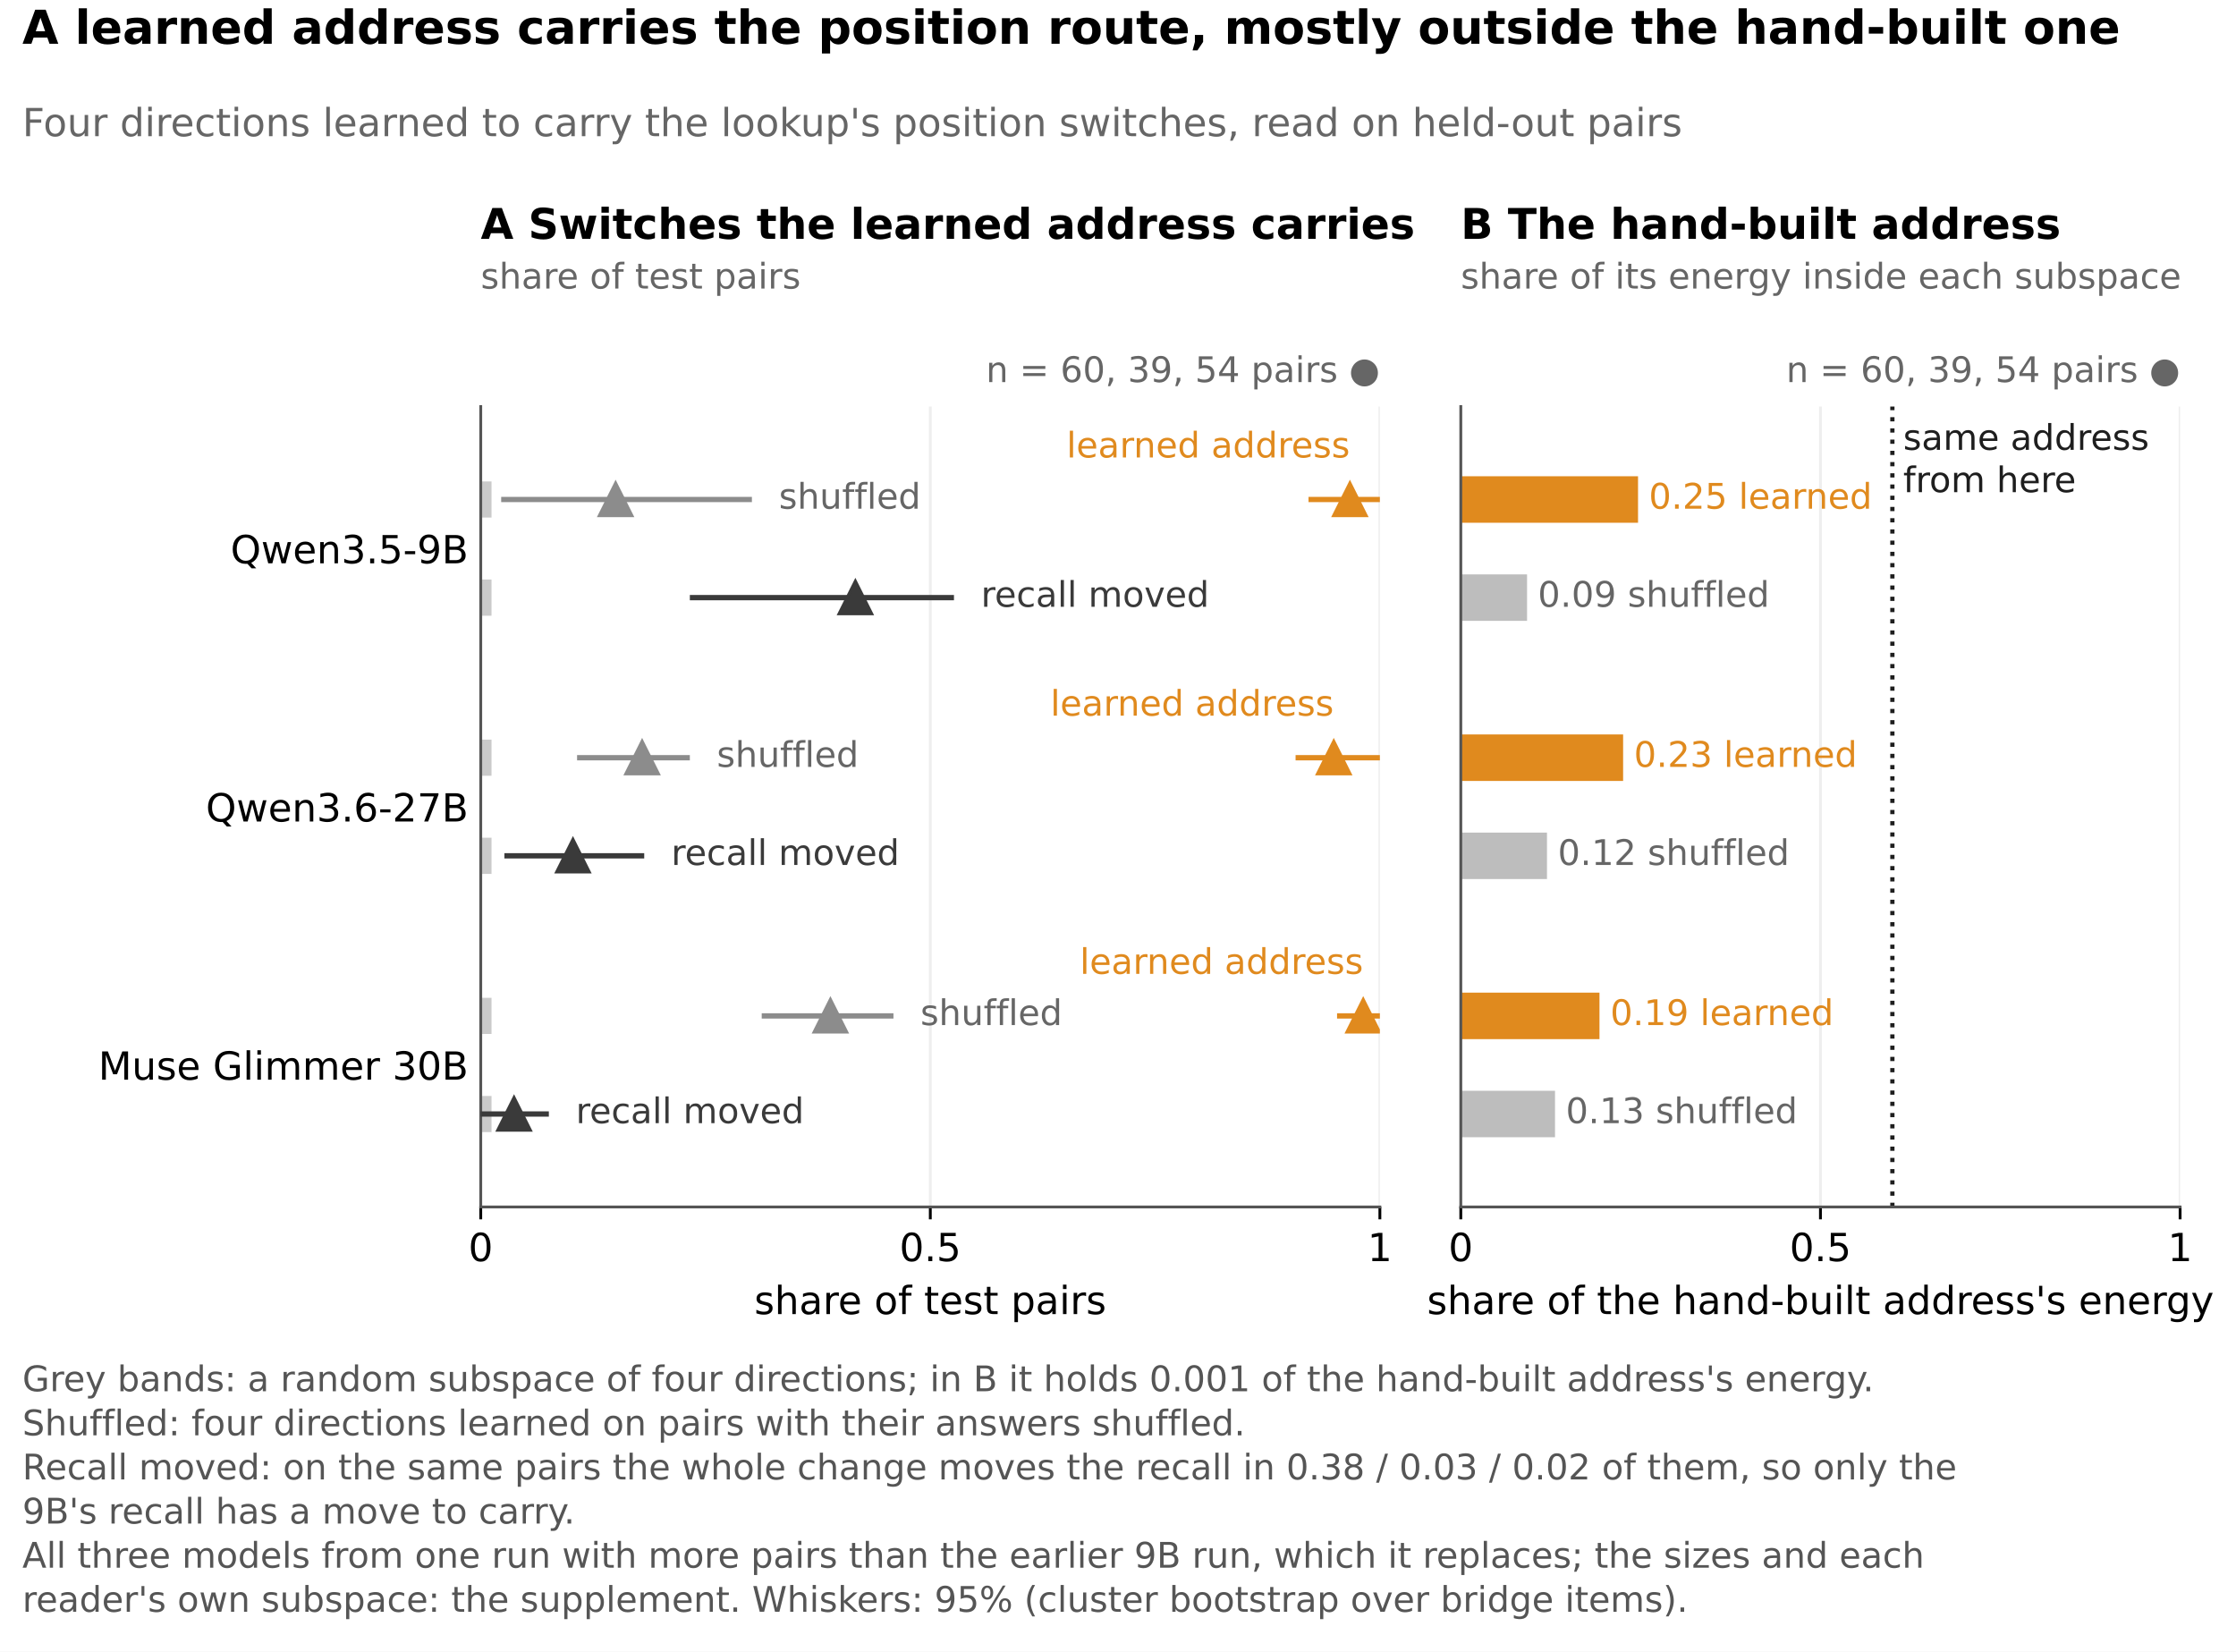
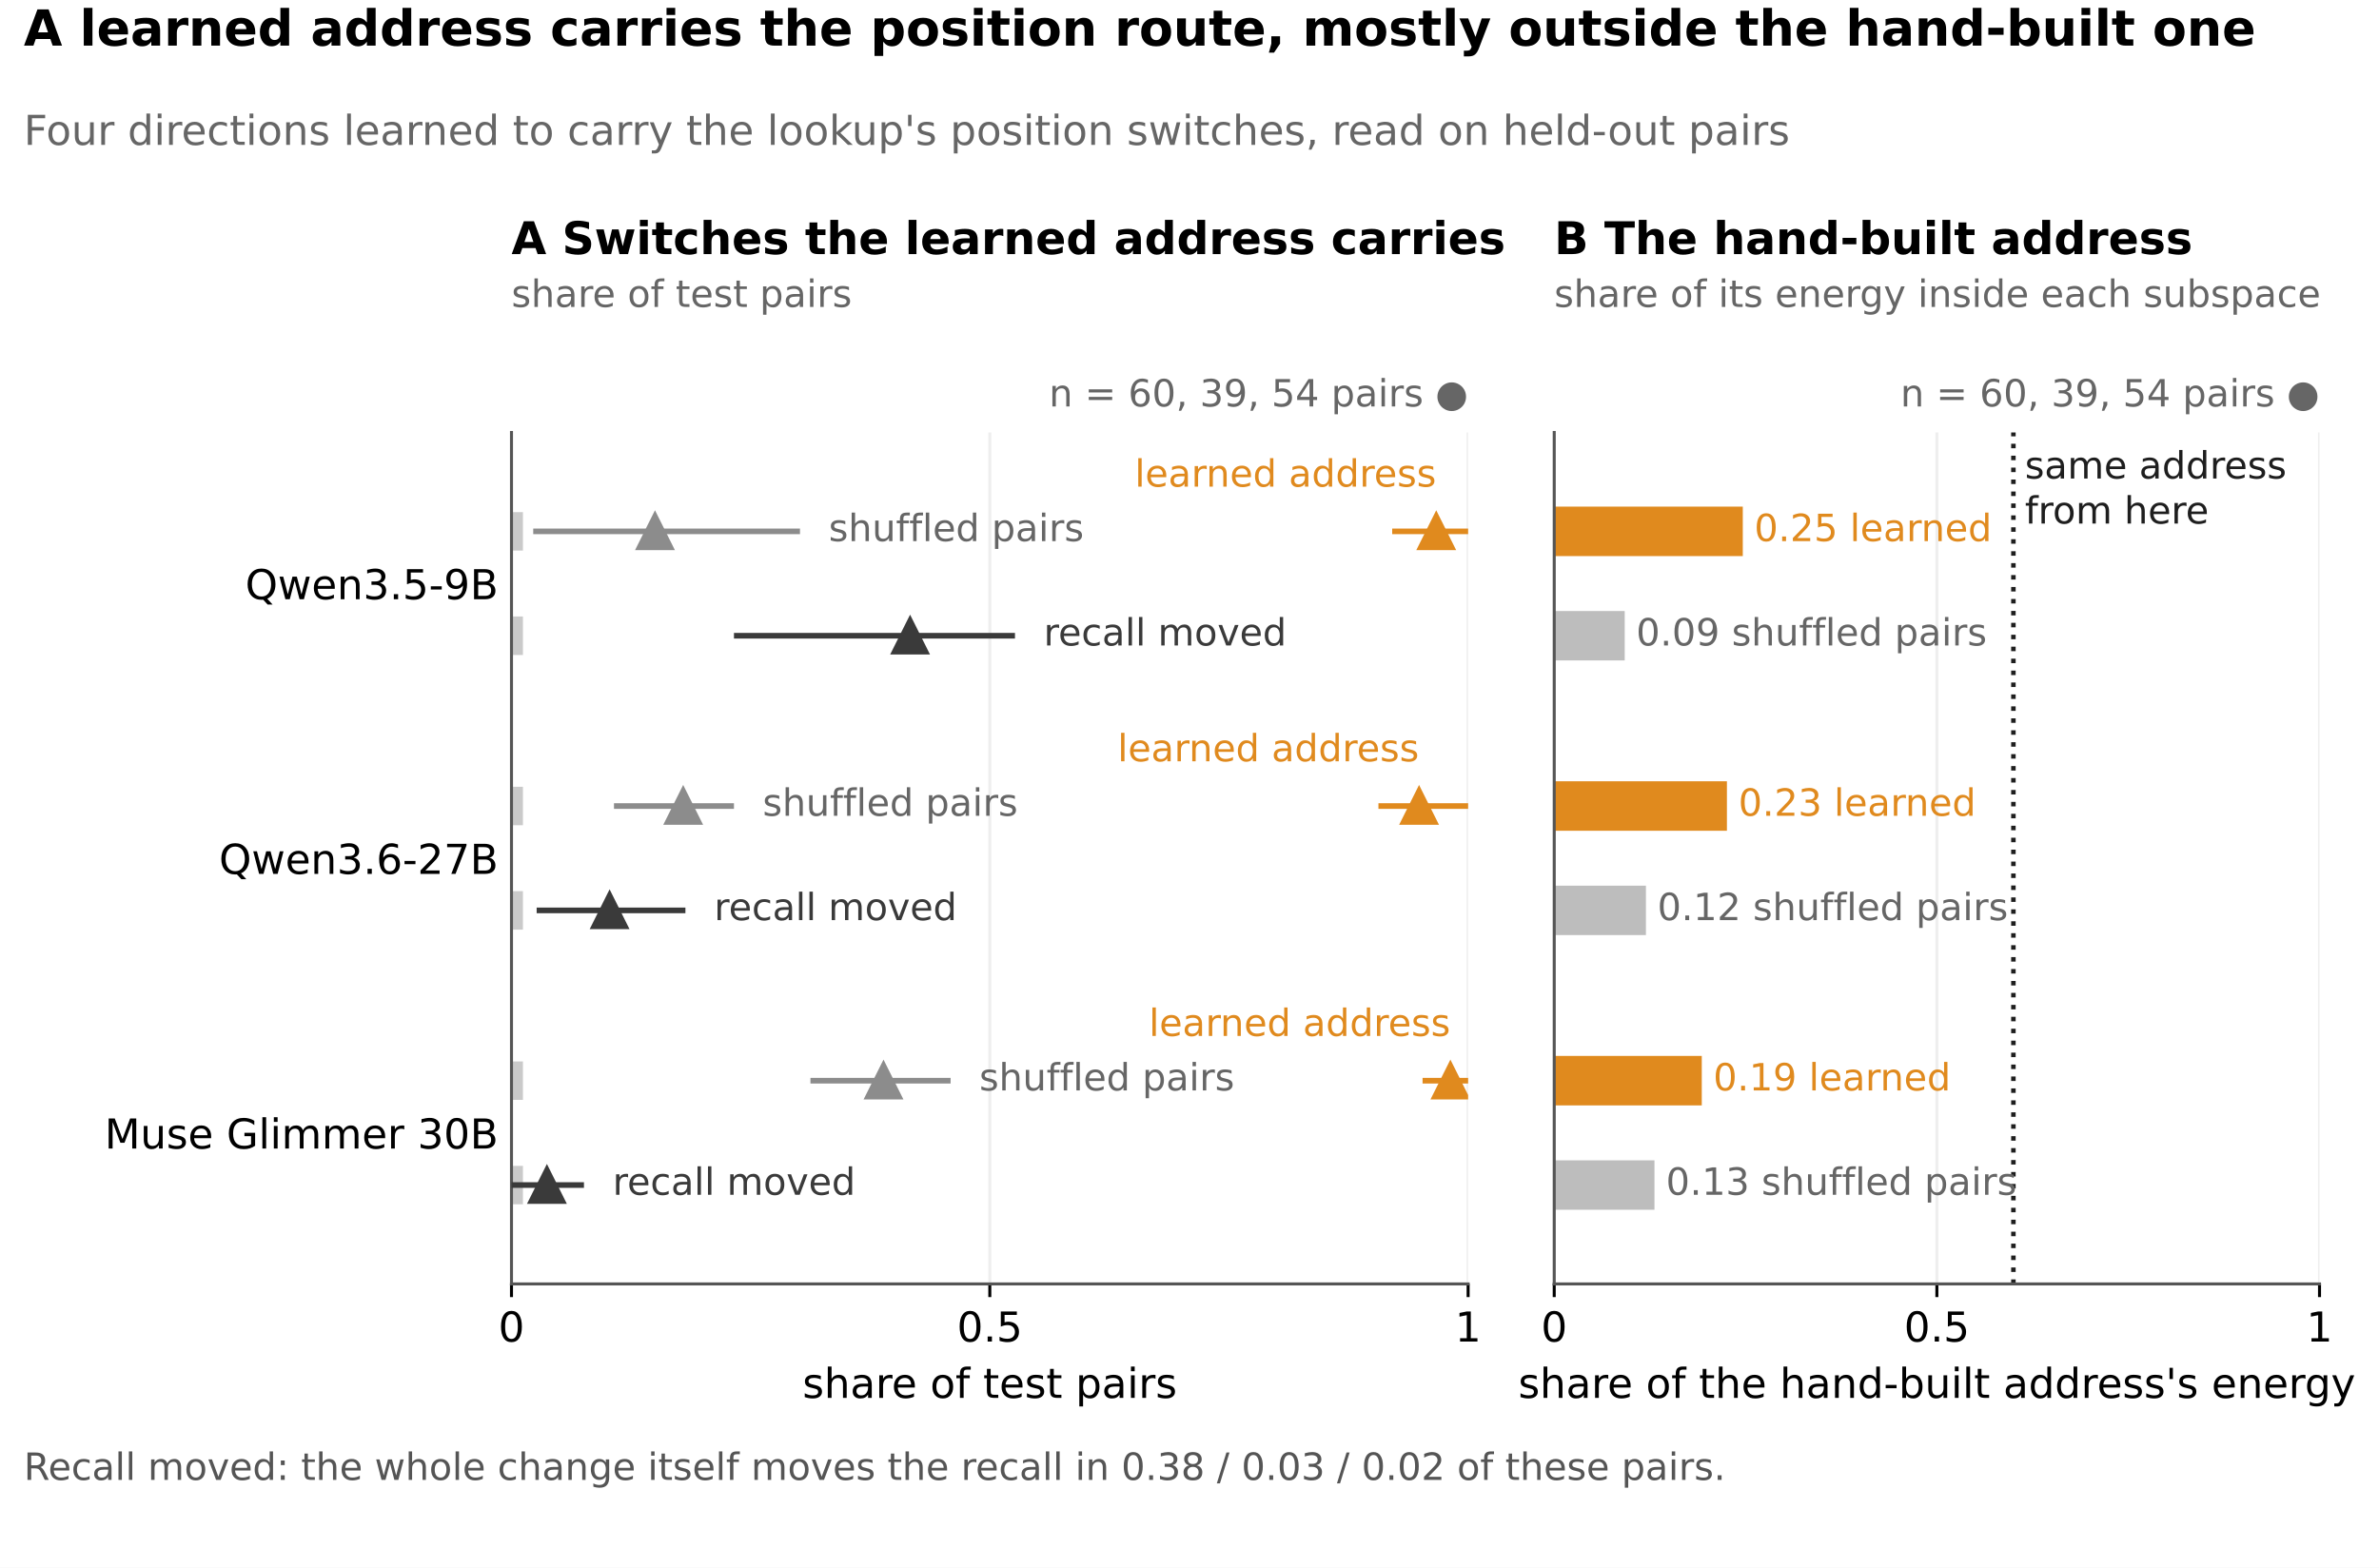
- <svg xmlns="http://www.w3.org/2000/svg" xmlns:xlink="http://www.w3.org/1999/xlink" width="633.6pt" height="468pt" viewBox="0 0 633.6 468" version="1.1">
+ <svg xmlns="http://www.w3.org/2000/svg" xmlns:xlink="http://www.w3.org/1999/xlink" width="633.6pt" height="417.6pt" viewBox="0 0 633.6 417.6" version="1.1">
  <defs>
    <style type="text/css">*{stroke-linejoin: round; stroke-linecap: butt}</style>
  </defs>
  <g id="figure_1">
    <g id="patch_1">
-       <path d="M 0 468  L 633.6 468  L 633.6 0  L 0 0  z " style="fill: #ffffff" />
+       <path d="M 0 417.6  L 633.6 417.6  L 633.6 0  L 0 0  z " style="fill: #ffffff" />
    </g>
    <g id="axes_1">
      <g id="patch_2">
        <path d="M 136.224 342  L 391.005 342  L 391.005 115.2  L 136.224 115.2  z " style="fill: #ffffff" />
      </g>
      <g id="matplotlib.axis_1">
        <g id="xtick_1">
          <g id="line2d_1">
-             <path d="M 136.224 342  L 136.224 115.2  " clip-path="url(#p0364f9996c)" style="fill: none; stroke: #eeeeee; stroke-width: 0.8; stroke-linecap: square" />
+             <path d="M 136.224 342  L 136.224 115.2  " clip-path="url(#pd125cc4be8)" style="fill: none; stroke: #eeeeee; stroke-width: 0.8; stroke-linecap: square" />
          </g>
          <g id="line2d_2">
            <defs>
-               <path id="m8498d3884f" d="M 0 0  L 0 3.5  " style="stroke: #000000; stroke-width: 0.8" />
+               <path id="m0b35c97c7c" d="M 0 0  L 0 3.5  " style="stroke: #000000; stroke-width: 0.8" />
            </defs>
            <g>
-               <use xlink:href="#m8498d3884f" x="136.224" y="342" style="stroke: #000000; stroke-width: 0.8" />
+               <use xlink:href="#m0b35c97c7c" x="136.224" y="342" style="stroke: #000000; stroke-width: 0.8" />
            </g>
          </g>
          <g id="text_1">
            <text style="font-size: 11px; font-family: 'DejaVu Sans'; text-anchor: middle" x="136.224" y="357.357" transform="rotate(-0 136.224 357.3574)">0</text>
          </g>
        </g>
        <g id="xtick_2">
          <g id="line2d_3">
-             <path d="M 263.614 342  L 263.614 115.2  " clip-path="url(#p0364f9996c)" style="fill: none; stroke: #eeeeee; stroke-width: 0.8; stroke-linecap: square" />
+             <path d="M 263.614 342  L 263.614 115.2  " clip-path="url(#pd125cc4be8)" style="fill: none; stroke: #eeeeee; stroke-width: 0.8; stroke-linecap: square" />
          </g>
          <g id="line2d_4">
            <g>
-               <use xlink:href="#m8498d3884f" x="263.614" y="342" style="stroke: #000000; stroke-width: 0.8" />
+               <use xlink:href="#m0b35c97c7c" x="263.614" y="342" style="stroke: #000000; stroke-width: 0.8" />
            </g>
          </g>
          <g id="text_2">
            <text style="font-size: 11px; font-family: 'DejaVu Sans'; text-anchor: middle" x="263.614" y="357.357" transform="rotate(-0 263.6145 357.3574)">0.5</text>
          </g>
        </g>
        <g id="xtick_3">
          <g id="line2d_5">
-             <path d="M 391.005 342  L 391.005 115.2  " clip-path="url(#p0364f9996c)" style="fill: none; stroke: #eeeeee; stroke-width: 0.8; stroke-linecap: square" />
+             <path d="M 391.005 342  L 391.005 115.2  " clip-path="url(#pd125cc4be8)" style="fill: none; stroke: #eeeeee; stroke-width: 0.8; stroke-linecap: square" />
          </g>
          <g id="line2d_6">
            <g>
-               <use xlink:href="#m8498d3884f" x="391.005" y="342" style="stroke: #000000; stroke-width: 0.8" />
+               <use xlink:href="#m0b35c97c7c" x="391.005" y="342" style="stroke: #000000; stroke-width: 0.8" />
            </g>
          </g>
          <g id="text_3">
            <text style="font-size: 11px; font-family: 'DejaVu Sans'; text-anchor: middle" x="391.005" y="357.357" transform="rotate(-0 391.005 357.3574)">1</text>
          </g>
        </g>
        <g id="text_4">
          <text style="font-size: 11px; font-family: 'DejaVu Sans'; text-anchor: middle" x="263.614" y="372.358" transform="rotate(-0 263.6145 372.3583)">share of test pairs</text>
        </g>
      </g>
      <g id="matplotlib.axis_2">
        <g id="ytick_1">
          <g id="line2d_7" />
          <g id="text_5">
            <text style="font-size: 11px; font-family: 'DejaVu Sans'; text-anchor: end" x="132.724" y="159.617" transform="rotate(-0 132.724 159.6174)">Qwen3.5-9B</text>
          </g>
        </g>
        <g id="ytick_2">
          <g id="line2d_8" />
          <g id="text_6">
            <text style="font-size: 11px; font-family: 'DejaVu Sans'; text-anchor: end" x="132.724" y="232.779" transform="rotate(-0 132.724 232.7787)">Qwen3.6-27B</text>
          </g>
        </g>
        <g id="ytick_3">
          <g id="line2d_9" />
          <g id="text_7">
            <text style="font-size: 11px; font-family: 'DejaVu Sans'; text-anchor: end" x="132.724" y="305.94" transform="rotate(-0 132.724 305.9404)">Muse Glimmer 30B</text>
          </g>
        </g>
      </g>
      <g id="FillBetweenPolyCollection_1">
        <defs>
-           <path id="m4037b1e6ac" d="M 133.167 -331.583  L 133.167 -321.341  L 139.281 -321.341  L 139.281 -331.583  L 139.281 -331.583  L 133.167 -331.583  z " />
-         </defs>
-         <g clip-path="url(#p0364f9996c)">
-           <use xlink:href="#m4037b1e6ac" x="0" y="468" style="fill: #bdbdbd; fill-opacity: 0.8" />
+           <path id="mf221e4bdbd" d="M 133.167 -281.183  L 133.167 -270.941  L 139.281 -270.941  L 139.281 -281.183  L 139.281 -281.183  L 133.167 -281.183  z " />
+         </defs>
+         <g clip-path="url(#pd125cc4be8)">
+           <use xlink:href="#mf221e4bdbd" x="0" y="417.6" style="fill: #bdbdbd; fill-opacity: 0.8" />
        </g>
      </g>
      <g id="FillBetweenPolyCollection_2">
        <defs>
-           <path id="mf3566abe38" d="M 133.167 -303.782  L 133.167 -293.539  L 139.281 -293.539  L 139.281 -303.782  L 139.281 -303.782  L 133.167 -303.782  z " />
-         </defs>
-         <g clip-path="url(#p0364f9996c)">
-           <use xlink:href="#mf3566abe38" x="0" y="468" style="fill: #bdbdbd; fill-opacity: 0.8" />
+           <path id="mac1868b6c9" d="M 133.167 -253.382  L 133.167 -243.139  L 139.281 -243.139  L 139.281 -253.382  L 139.281 -253.382  L 133.167 -253.382  z " />
+         </defs>
+         <g clip-path="url(#pd125cc4be8)">
+           <use xlink:href="#mac1868b6c9" x="0" y="417.6" style="fill: #bdbdbd; fill-opacity: 0.8" />
        </g>
      </g>
      <g id="FillBetweenPolyCollection_3">
        <defs>
-           <path id="mdd51bd52c5" d="M 133.167 -258.422  L 133.167 -248.179  L 139.281 -248.179  L 139.281 -258.422  L 139.281 -258.422  L 133.167 -258.422  z " />
-         </defs>
-         <g clip-path="url(#p0364f9996c)">
-           <use xlink:href="#mdd51bd52c5" x="0" y="468" style="fill: #bdbdbd; fill-opacity: 0.8" />
+           <path id="m66d6aab596" d="M 133.167 -208.022  L 133.167 -197.779  L 139.281 -197.779  L 139.281 -208.022  L 139.281 -208.022  L 133.167 -208.022  z " />
+         </defs>
+         <g clip-path="url(#pd125cc4be8)">
+           <use xlink:href="#m66d6aab596" x="0" y="417.6" style="fill: #bdbdbd; fill-opacity: 0.8" />
        </g>
      </g>
      <g id="FillBetweenPolyCollection_4">
        <defs>
-           <path id="m5a3e55729d" d="M 133.167 -230.621  L 133.167 -220.378  L 139.281 -220.378  L 139.281 -230.621  L 139.281 -230.621  L 133.167 -230.621  z " />
-         </defs>
-         <g clip-path="url(#p0364f9996c)">
-           <use xlink:href="#m5a3e55729d" x="0" y="468" style="fill: #bdbdbd; fill-opacity: 0.8" />
+           <path id="m2829eedafd" d="M 133.167 -180.221  L 133.167 -169.978  L 139.281 -169.978  L 139.281 -180.221  L 139.281 -180.221  L 133.167 -180.221  z " />
+         </defs>
+         <g clip-path="url(#pd125cc4be8)">
+           <use xlink:href="#m2829eedafd" x="0" y="417.6" style="fill: #bdbdbd; fill-opacity: 0.8" />
        </g>
      </g>
      <g id="FillBetweenPolyCollection_5">
        <defs>
-           <path id="m9ad57f0851" d="M 133.167 -185.261  L 133.167 -175.018  L 139.281 -175.018  L 139.281 -185.261  L 139.281 -185.261  L 133.167 -185.261  z " />
-         </defs>
-         <g clip-path="url(#p0364f9996c)">
-           <use xlink:href="#m9ad57f0851" x="0" y="468" style="fill: #bdbdbd; fill-opacity: 0.8" />
+           <path id="m83902cfb09" d="M 133.167 -134.861  L 133.167 -124.618  L 139.281 -124.618  L 139.281 -134.861  L 139.281 -134.861  L 133.167 -134.861  z " />
+         </defs>
+         <g clip-path="url(#pd125cc4be8)">
+           <use xlink:href="#m83902cfb09" x="0" y="417.6" style="fill: #bdbdbd; fill-opacity: 0.8" />
        </g>
      </g>
      <g id="FillBetweenPolyCollection_6">
        <defs>
-           <path id="m4f25456da7" d="M 133.167 -157.459  L 133.167 -147.217  L 139.281 -147.217  L 139.281 -157.459  L 139.281 -157.459  L 133.167 -157.459  z " />
-         </defs>
-         <g clip-path="url(#p0364f9996c)">
-           <use xlink:href="#m4f25456da7" x="0" y="468" style="fill: #bdbdbd; fill-opacity: 0.8" />
+           <path id="mde7d0b8e24" d="M 133.167 -107.059  L 133.167 -96.817  L 139.281 -96.817  L 139.281 -107.059  L 139.281 -107.059  L 133.167 -107.059  z " />
+         </defs>
+         <g clip-path="url(#pd125cc4be8)">
+           <use xlink:href="#mde7d0b8e24" x="0" y="417.6" style="fill: #bdbdbd; fill-opacity: 0.8" />
        </g>
      </g>
      <g id="patch_3">
        <path d="M 136.224 342  L 136.224 115.2  " style="fill: none; stroke: #555555; stroke-width: 0.8; stroke-linejoin: miter; stroke-linecap: square" />
      </g>
      <g id="patch_4">
        <path d="M 136.224 342  L 391.005 342  " style="fill: none; stroke: #555555; stroke-width: 0.8; stroke-linejoin: miter; stroke-linecap: square" />
      </g>
      <g id="line2d_10">
-         <path d="M 142.014 141.538  L 213.063 141.538  " clip-path="url(#p0364f9996c)" style="fill: none; stroke: #8c8c8c; stroke-width: 1.5" />
+         <path d="M 142.014 141.538  L 213.063 141.538  " clip-path="url(#pd125cc4be8)" style="fill: none; stroke: #8c8c8c; stroke-width: 1.5" />
      </g>
      <g id="line2d_11">
-         <path d="M 370.784 141.538  L 391.005 141.538  " clip-path="url(#p0364f9996c)" style="fill: none; stroke: #e08a1e; stroke-width: 1.5" />
+         <path d="M 370.784 141.538  L 391.005 141.538  " clip-path="url(#pd125cc4be8)" style="fill: none; stroke: #e08a1e; stroke-width: 1.5" />
      </g>
      <g id="line2d_12">
-         <path d="M 195.475 169.339  L 270.319 169.339  " clip-path="url(#p0364f9996c)" style="fill: none; stroke: #3a3a3a; stroke-width: 1.5" />
+         <path d="M 195.475 169.339  L 270.319 169.339  " clip-path="url(#pd125cc4be8)" style="fill: none; stroke: #3a3a3a; stroke-width: 1.5" />
      </g>
      <g id="text_8">
        <text style="font-size: 10px; font-family: 'DejaVu Sans'; text-anchor: end; fill: #e08a1e" x="382.512" y="129.625" transform="rotate(-0 382.5123 129.6248)">learned address</text>
      </g>
      <g id="text_9">
-         <text style="font-size: 10px; font-family: 'DejaVu Sans'; text-anchor: start; fill: #666666" x="220.706" y="144.136" transform="rotate(-0 220.7061 144.1361)">shuffled</text>
+         <text style="font-size: 10px; font-family: 'DejaVu Sans'; text-anchor: start; fill: #666666" x="220.706" y="144.136" transform="rotate(-0 220.7061 144.1361)">shuffled pairs</text>
      </g>
      <g id="text_10">
        <text style="font-size: 10px; font-family: 'DejaVu Sans'; text-anchor: start; fill: #3a3a3a" x="277.963" y="171.937" transform="rotate(-0 277.9627 171.9374)">recall moved</text>
      </g>
      <g id="line2d_13">
-         <path d="M 163.522 214.699  L 195.475 214.699  " clip-path="url(#p0364f9996c)" style="fill: none; stroke: #8c8c8c; stroke-width: 1.5" />
+         <path d="M 163.522 214.699  L 195.475 214.699  " clip-path="url(#pd125cc4be8)" style="fill: none; stroke: #8c8c8c; stroke-width: 1.5" />
      </g>
      <g id="line2d_14">
-         <path d="M 367.119 214.699  L 391.005 214.699  " clip-path="url(#p0364f9996c)" style="fill: none; stroke: #e08a1e; stroke-width: 1.5" />
+         <path d="M 367.119 214.699  L 391.005 214.699  " clip-path="url(#pd125cc4be8)" style="fill: none; stroke: #e08a1e; stroke-width: 1.5" />
      </g>
      <g id="line2d_15">
-         <path d="M 142.929 242.501  L 182.548 242.501  " clip-path="url(#p0364f9996c)" style="fill: none; stroke: #3a3a3a; stroke-width: 1.5" />
+         <path d="M 142.929 242.501  L 182.548 242.501  " clip-path="url(#pd125cc4be8)" style="fill: none; stroke: #3a3a3a; stroke-width: 1.5" />
      </g>
      <g id="text_11">
        <text style="font-size: 10px; font-family: 'DejaVu Sans'; text-anchor: end; fill: #e08a1e" x="377.939" y="202.786" transform="rotate(-0 377.9393 202.786)">learned address</text>
      </g>
      <g id="text_12">
-         <text style="font-size: 10px; font-family: 'DejaVu Sans'; text-anchor: start; fill: #666666" x="203.119" y="217.297" transform="rotate(-0 203.1188 217.2974)">shuffled</text>
+         <text style="font-size: 10px; font-family: 'DejaVu Sans'; text-anchor: start; fill: #666666" x="203.119" y="217.297" transform="rotate(-0 203.1188 217.2974)">shuffled pairs</text>
      </g>
      <g id="text_13">
        <text style="font-size: 10px; font-family: 'DejaVu Sans'; text-anchor: start; fill: #3a3a3a" x="190.191" y="245.099" transform="rotate(-0 190.1912 245.0987)">recall moved</text>
      </g>
      <g id="line2d_16">
-         <path d="M 215.843 287.861  L 253.173 287.861  " clip-path="url(#p0364f9996c)" style="fill: none; stroke: #8c8c8c; stroke-width: 1.5" />
+         <path d="M 215.843 287.861  L 253.173 287.861  " clip-path="url(#pd125cc4be8)" style="fill: none; stroke: #8c8c8c; stroke-width: 1.5" />
      </g>
      <g id="line2d_17">
-         <path d="M 378.873 287.861  L 391.005 287.861  " clip-path="url(#p0364f9996c)" style="fill: none; stroke: #e08a1e; stroke-width: 1.5" />
+         <path d="M 378.873 287.861  L 391.005 287.861  " clip-path="url(#pd125cc4be8)" style="fill: none; stroke: #e08a1e; stroke-width: 1.5" />
      </g>
      <g id="line2d_18">
-         <path d="M 136.224 315.662  L 155.526 315.662  " clip-path="url(#p0364f9996c)" style="fill: none; stroke: #3a3a3a; stroke-width: 1.5" />
+         <path d="M 136.224 315.662  L 155.526 315.662  " clip-path="url(#pd125cc4be8)" style="fill: none; stroke: #3a3a3a; stroke-width: 1.5" />
      </g>
      <g id="text_14">
        <text style="font-size: 10px; font-family: 'DejaVu Sans'; text-anchor: end; fill: #e08a1e" x="386.287" y="275.947" transform="rotate(-0 386.2868 275.9473)">learned address</text>
      </g>
      <g id="text_15">
-         <text style="font-size: 10px; font-family: 'DejaVu Sans'; text-anchor: start; fill: #666666" x="260.816" y="290.459" transform="rotate(-0 260.8161 290.4587)">shuffled</text>
+         <text style="font-size: 10px; font-family: 'DejaVu Sans'; text-anchor: start; fill: #666666" x="260.816" y="290.459" transform="rotate(-0 260.8161 290.4587)">shuffled pairs</text>
      </g>
      <g id="text_16">
        <text style="font-size: 10px; font-family: 'DejaVu Sans'; text-anchor: start; fill: #3a3a3a" x="163.169" y="318.26" transform="rotate(-0 163.169 318.26)">recall moved</text>
      </g>
      <g id="line2d_19">
        <defs>
-           <path id="ma2407b7c5a" d="M 0 -4.5  L -4.5 4.5  L 4.5 4.5  z " style="stroke: #8c8c8c; stroke-linejoin: miter" />
-         </defs>
-         <g clip-path="url(#p0364f9996c)">
-           <use xlink:href="#ma2407b7c5a" x="174.441" y="141.538" style="fill: #8c8c8c; stroke: #8c8c8c; stroke-linejoin: miter" />
+           <path id="m361c876e29" d="M 0 -4.5  L -4.5 4.5  L 4.5 4.5  z " style="stroke: #8c8c8c; stroke-linejoin: miter" />
+         </defs>
+         <g clip-path="url(#pd125cc4be8)">
+           <use xlink:href="#m361c876e29" x="174.441" y="141.538" style="fill: #8c8c8c; stroke: #8c8c8c; stroke-linejoin: miter" />
        </g>
      </g>
      <g id="line2d_20">
        <defs>
-           <path id="me015e97f81" d="M 0 -4.5  L -4.5 4.5  L 4.5 4.5  z " style="stroke: #e08a1e; stroke-linejoin: miter" />
-         </defs>
-         <g clip-path="url(#p0364f9996c)">
-           <use xlink:href="#me015e97f81" x="382.512" y="141.538" style="fill: #e08a1e; stroke: #e08a1e; stroke-linejoin: miter" />
+           <path id="m2164fb3056" d="M 0 -4.5  L -4.5 4.5  L 4.5 4.5  z " style="stroke: #e08a1e; stroke-linejoin: miter" />
+         </defs>
+         <g clip-path="url(#pd125cc4be8)">
+           <use xlink:href="#m2164fb3056" x="382.512" y="141.538" style="fill: #e08a1e; stroke: #e08a1e; stroke-linejoin: miter" />
        </g>
      </g>
      <g id="line2d_21">
        <defs>
-           <path id="mb957e023de" d="M 0 -4.5  L -4.5 4.5  L 4.5 4.5  z " style="stroke: #3a3a3a; stroke-linejoin: miter" />
-         </defs>
-         <g clip-path="url(#p0364f9996c)">
-           <use xlink:href="#mb957e023de" x="242.383" y="169.339" style="fill: #3a3a3a; stroke: #3a3a3a; stroke-linejoin: miter" />
+           <path id="md0ee0184fa" d="M 0 -4.5  L -4.5 4.5  L 4.5 4.5  z " style="stroke: #3a3a3a; stroke-linejoin: miter" />
+         </defs>
+         <g clip-path="url(#pd125cc4be8)">
+           <use xlink:href="#md0ee0184fa" x="242.383" y="169.339" style="fill: #3a3a3a; stroke: #3a3a3a; stroke-linejoin: miter" />
        </g>
      </g>
      <g id="line2d_22">
-         <g clip-path="url(#p0364f9996c)">
-           <use xlink:href="#ma2407b7c5a" x="181.954" y="214.699" style="fill: #8c8c8c; stroke: #8c8c8c; stroke-linejoin: miter" />
+         <g clip-path="url(#pd125cc4be8)">
+           <use xlink:href="#m361c876e29" x="181.954" y="214.699" style="fill: #8c8c8c; stroke: #8c8c8c; stroke-linejoin: miter" />
        </g>
      </g>
      <g id="line2d_23">
-         <g clip-path="url(#p0364f9996c)">
-           <use xlink:href="#me015e97f81" x="377.939" y="214.699" style="fill: #e08a1e; stroke: #e08a1e; stroke-linejoin: miter" />
+         <g clip-path="url(#pd125cc4be8)">
+           <use xlink:href="#m2164fb3056" x="377.939" y="214.699" style="fill: #e08a1e; stroke: #e08a1e; stroke-linejoin: miter" />
        </g>
      </g>
      <g id="line2d_24">
-         <g clip-path="url(#p0364f9996c)">
-           <use xlink:href="#mb957e023de" x="162.355" y="242.501" style="fill: #3a3a3a; stroke: #3a3a3a; stroke-linejoin: miter" />
+         <g clip-path="url(#pd125cc4be8)">
+           <use xlink:href="#md0ee0184fa" x="162.355" y="242.501" style="fill: #3a3a3a; stroke: #3a3a3a; stroke-linejoin: miter" />
        </g>
      </g>
      <g id="line2d_25">
-         <g clip-path="url(#p0364f9996c)">
-           <use xlink:href="#ma2407b7c5a" x="235.305" y="287.861" style="fill: #8c8c8c; stroke: #8c8c8c; stroke-linejoin: miter" />
+         <g clip-path="url(#pd125cc4be8)">
+           <use xlink:href="#m361c876e29" x="235.305" y="287.861" style="fill: #8c8c8c; stroke: #8c8c8c; stroke-linejoin: miter" />
        </g>
      </g>
      <g id="line2d_26">
-         <g clip-path="url(#p0364f9996c)">
-           <use xlink:href="#me015e97f81" x="386.287" y="287.861" style="fill: #e08a1e; stroke: #e08a1e; stroke-linejoin: miter" />
+         <g clip-path="url(#pd125cc4be8)">
+           <use xlink:href="#m2164fb3056" x="386.287" y="287.861" style="fill: #e08a1e; stroke: #e08a1e; stroke-linejoin: miter" />
        </g>
      </g>
      <g id="line2d_27">
-         <g clip-path="url(#p0364f9996c)">
-           <use xlink:href="#mb957e023de" x="145.66" y="315.662" style="fill: #3a3a3a; stroke: #3a3a3a; stroke-linejoin: miter" />
+         <g clip-path="url(#pd125cc4be8)">
+           <use xlink:href="#md0ee0184fa" x="145.66" y="315.662" style="fill: #3a3a3a; stroke: #3a3a3a; stroke-linejoin: miter" />
        </g>
      </g>
      <g id="text_17">
        <text style="font-size: 10px; font-family: 'DejaVu Sans'; text-anchor: end; fill: #666666" x="391.005" y="108.262" transform="rotate(-0 391.005 108.2617)">n = 60, 39, 54 pairs  ●</text>
      </g>
    </g>
    <g id="axes_2">
      <g id="patch_5">
        <path d="M 413.935 342  L 617.76 342  L 617.76 115.2  L 413.935 115.2  z " style="fill: #ffffff" />
      </g>
      <g id="matplotlib.axis_3">
        <g id="xtick_4">
          <g id="line2d_28">
-             <path d="M 413.935 342  L 413.935 115.2  " clip-path="url(#p734472b9c9)" style="fill: none; stroke: #eeeeee; stroke-width: 0.8; stroke-linecap: square" />
+             <path d="M 413.935 342  L 413.935 115.2  " clip-path="url(#p70e5dda7b4)" style="fill: none; stroke: #eeeeee; stroke-width: 0.8; stroke-linecap: square" />
          </g>
          <g id="line2d_29">
            <g>
-               <use xlink:href="#m8498d3884f" x="413.935" y="342" style="stroke: #000000; stroke-width: 0.8" />
+               <use xlink:href="#m0b35c97c7c" x="413.935" y="342" style="stroke: #000000; stroke-width: 0.8" />
            </g>
          </g>
          <g id="text_18">
            <text style="font-size: 11px; font-family: 'DejaVu Sans'; text-anchor: middle" x="413.935" y="357.357" transform="rotate(-0 413.9352 357.3574)">0</text>
          </g>
        </g>
        <g id="xtick_5">
          <g id="line2d_30">
-             <path d="M 515.848 342  L 515.848 115.2  " clip-path="url(#p734472b9c9)" style="fill: none; stroke: #eeeeee; stroke-width: 0.8; stroke-linecap: square" />
+             <path d="M 515.848 342  L 515.848 115.2  " clip-path="url(#p70e5dda7b4)" style="fill: none; stroke: #eeeeee; stroke-width: 0.8; stroke-linecap: square" />
          </g>
          <g id="line2d_31">
            <g>
-               <use xlink:href="#m8498d3884f" x="515.848" y="342" style="stroke: #000000; stroke-width: 0.8" />
+               <use xlink:href="#m0b35c97c7c" x="515.848" y="342" style="stroke: #000000; stroke-width: 0.8" />
            </g>
          </g>
          <g id="text_19">
            <text style="font-size: 11px; font-family: 'DejaVu Sans'; text-anchor: middle" x="515.848" y="357.357" transform="rotate(-0 515.8476 357.3574)">0.5</text>
          </g>
        </g>
        <g id="xtick_6">
          <g id="line2d_32">
-             <path d="M 617.76 342  L 617.76 115.2  " clip-path="url(#p734472b9c9)" style="fill: none; stroke: #eeeeee; stroke-width: 0.8; stroke-linecap: square" />
+             <path d="M 617.76 342  L 617.76 115.2  " clip-path="url(#p70e5dda7b4)" style="fill: none; stroke: #eeeeee; stroke-width: 0.8; stroke-linecap: square" />
          </g>
          <g id="line2d_33">
            <g>
-               <use xlink:href="#m8498d3884f" x="617.76" y="342" style="stroke: #000000; stroke-width: 0.8" />
+               <use xlink:href="#m0b35c97c7c" x="617.76" y="342" style="stroke: #000000; stroke-width: 0.8" />
            </g>
          </g>
          <g id="text_20">
            <text style="font-size: 11px; font-family: 'DejaVu Sans'; text-anchor: middle" x="617.76" y="357.357" transform="rotate(-0 617.76 357.3574)">1</text>
          </g>
        </g>
        <g id="text_21">
          <text style="font-size: 11px; font-family: 'DejaVu Sans'; text-anchor: middle" x="515.848" y="372.358" transform="rotate(-0 515.8476 372.3583)">share of the hand-built address's energy</text>
        </g>
      </g>
      <g id="matplotlib.axis_4">
        <g id="ytick_4">
          <g id="line2d_34" />
        </g>
        <g id="ytick_5">
          <g id="line2d_35" />
        </g>
        <g id="ytick_6">
          <g id="line2d_36" />
        </g>
      </g>
      <g id="line2d_37">
-         <path d="M 536.23 342  L 536.23 115.2  " clip-path="url(#p734472b9c9)" style="fill: none; stroke-dasharray: 1.2,1.98; stroke-dashoffset: 0; stroke: #1e1e1e; stroke-width: 1.2" />
+         <path d="M 536.23 342  L 536.23 115.2  " clip-path="url(#p70e5dda7b4)" style="fill: none; stroke-dasharray: 1.2,1.98; stroke-dashoffset: 0; stroke: #1e1e1e; stroke-width: 1.2" />
      </g>
      <g id="patch_6">
-         <path d="M 413.935 148.123  L 464.159 148.123  L 464.159 134.954  L 413.935 134.954  z " clip-path="url(#p734472b9c9)" style="fill: #e08a1e" />
+         <path d="M 413.935 148.123  L 464.159 148.123  L 464.159 134.954  L 413.935 134.954  z " clip-path="url(#p70e5dda7b4)" style="fill: #e08a1e" />
      </g>
      <g id="patch_7">
-         <path d="M 413.935 175.924  L 432.709 175.924  L 432.709 162.755  L 413.935 162.755  z " clip-path="url(#p734472b9c9)" style="fill: #bdbdbd" />
+         <path d="M 413.935 175.924  L 432.709 175.924  L 432.709 162.755  L 413.935 162.755  z " clip-path="url(#p70e5dda7b4)" style="fill: #bdbdbd" />
      </g>
      <g id="patch_8">
-         <path d="M 413.935 221.284  L 459.932 221.284  L 459.932 208.115  L 413.935 208.115  z " clip-path="url(#p734472b9c9)" style="fill: #e08a1e" />
+         <path d="M 413.935 221.284  L 459.932 221.284  L 459.932 208.115  L 413.935 208.115  z " clip-path="url(#p70e5dda7b4)" style="fill: #e08a1e" />
      </g>
      <g id="patch_9">
-         <path d="M 413.935 249.085  L 438.36 249.085  L 438.36 235.916  L 413.935 235.916  z " clip-path="url(#p734472b9c9)" style="fill: #bdbdbd" />
+         <path d="M 413.935 249.085  L 438.36 249.085  L 438.36 235.916  L 413.935 235.916  z " clip-path="url(#p70e5dda7b4)" style="fill: #bdbdbd" />
      </g>
      <g id="patch_10">
-         <path d="M 413.935 294.445  L 453.235 294.445  L 453.235 281.276  L 413.935 281.276  z " clip-path="url(#p734472b9c9)" style="fill: #e08a1e" />
+         <path d="M 413.935 294.445  L 453.235 294.445  L 453.235 281.276  L 413.935 281.276  z " clip-path="url(#p70e5dda7b4)" style="fill: #e08a1e" />
      </g>
      <g id="patch_11">
-         <path d="M 413.935 322.246  L 440.638 322.246  L 440.638 309.077  L 413.935 309.077  z " clip-path="url(#p734472b9c9)" style="fill: #bdbdbd" />
+         <path d="M 413.935 322.246  L 440.638 322.246  L 440.638 309.077  L 413.935 309.077  z " clip-path="url(#p70e5dda7b4)" style="fill: #bdbdbd" />
      </g>
      <g id="patch_12">
        <path d="M 413.935 342  L 413.935 115.2  " style="fill: none; stroke: #555555; stroke-width: 0.8; stroke-linejoin: miter; stroke-linecap: square" />
      </g>
      <g id="patch_13">
        <path d="M 413.935 342  L 617.76 342  " style="fill: none; stroke: #555555; stroke-width: 0.8; stroke-linejoin: miter; stroke-linecap: square" />
      </g>
      <g id="text_22">
        <text style="font-size: 10px; font-family: 'DejaVu Sans'; text-anchor: start; fill: #e08a1e" x="467.217" y="144.136" transform="rotate(-0 467.2167 144.1361)">0.25 learned</text>
      </g>
      <g id="text_23">
-         <text style="font-size: 10px; font-family: 'DejaVu Sans'; text-anchor: start; fill: #666666" x="435.766" y="171.937" transform="rotate(-0 435.7661 171.9374)">0.09 shuffled</text>
+         <text style="font-size: 10px; font-family: 'DejaVu Sans'; text-anchor: start; fill: #666666" x="435.766" y="171.937" transform="rotate(-0 435.7661 171.9374)">0.09 shuffled pairs</text>
      </g>
      <g id="text_24">
        <text style="font-size: 10px; font-family: 'DejaVu Sans'; text-anchor: start; fill: #e08a1e" x="462.989" y="217.297" transform="rotate(-0 462.9891 217.2974)">0.23 learned</text>
      </g>
      <g id="text_25">
-         <text style="font-size: 10px; font-family: 'DejaVu Sans'; text-anchor: start; fill: #666666" x="441.418" y="245.099" transform="rotate(-0 441.4175 245.0987)">0.12 shuffled</text>
+         <text style="font-size: 10px; font-family: 'DejaVu Sans'; text-anchor: start; fill: #666666" x="441.418" y="245.099" transform="rotate(-0 441.4175 245.0987)">0.12 shuffled pairs</text>
      </g>
      <g id="text_26">
        <text style="font-size: 10px; font-family: 'DejaVu Sans'; text-anchor: start; fill: #e08a1e" x="456.292" y="290.459" transform="rotate(-0 456.2923 290.4587)">0.19 learned</text>
      </g>
      <g id="text_27">
-         <text style="font-size: 10px; font-family: 'DejaVu Sans'; text-anchor: start; fill: #666666" x="443.695" y="318.26" transform="rotate(-0 443.6953 318.26)">0.13 shuffled</text>
+         <text style="font-size: 10px; font-family: 'DejaVu Sans'; text-anchor: start; fill: #666666" x="443.695" y="318.26" transform="rotate(-0 443.6953 318.26)">0.13 shuffled pairs</text>
      </g>
      <g id="text_28">
        <text style="font-size: 10px; font-family: 'DejaVu Sans'; fill: #1e1e1e" transform="translate(539.2875 127.4575)">same address</text>
        <text style="font-size: 10px; font-family: 'DejaVu Sans'; fill: #1e1e1e" transform="translate(539.2875 139.4602)">from here</text>
      </g>
      <g id="text_29">
        <text style="font-size: 10px; font-family: 'DejaVu Sans'; text-anchor: end; fill: #666666" x="617.76" y="108.262" transform="rotate(-0 617.76 108.2617)">n = 60, 39, 54 pairs  ●</text>
      </g>
    </g>
    <g id="text_30">
-       <text style="font-weight: 700; font-size: 13.25px; font-family: 'DejaVu Sans'; text-anchor: start" x="6.336" y="12.408" transform="rotate(-0 6.336 12.40793)">A learned address carries the position route, mostly outside the hand-built one</text>
+       <text style="font-weight: 700; font-size: 13.25px; font-family: 'DejaVu Sans'; text-anchor: start" x="6.336" y="12.156" transform="rotate(-0 6.336 12.15593)">A learned address carries the position route, mostly outside the hand-built one</text>
    </g>
    <g id="text_31">
      <text style="font-size: 11px; font-family: 'DejaVu Sans'; text-anchor: start; fill: #666666" x="6.336" y="38.598" transform="rotate(-0 6.336 38.59828)">Four directions learned to carry the lookup's position switches, read on held-out pairs</text>
    </g>
    <g id="text_32">
      <text style="font-weight: 700; font-size: 12px; font-family: 'DejaVu Sans'; text-anchor: start" x="136.224" y="67.677" transform="rotate(-0 136.224 67.67719)">A  Switches the learned address carries</text>
    </g>
    <g id="text_33">
      <text style="font-size: 10px; font-family: 'DejaVu Sans'; text-anchor: start; fill: #666666" x="136.224" y="81.758" transform="rotate(-0 136.224 81.75844)">share of test pairs</text>
    </g>
    <g id="text_34">
      <text style="font-weight: 700; font-size: 12px; font-family: 'DejaVu Sans'; text-anchor: start" x="413.935" y="67.677" transform="rotate(-0 413.9352 67.67719)">B  The hand-built address</text>
    </g>
    <g id="text_35">
      <text style="font-size: 10px; font-family: 'DejaVu Sans'; text-anchor: start; fill: #666666" x="413.935" y="81.758" transform="rotate(-0 413.9352 81.75844)">share of its energy inside each subspace</text>
    </g>
    <g id="text_36">
-       <text style="font-size: 10px; font-family: 'DejaVu Sans'; fill: #555555" transform="translate(6.336 394.2094)">Grey bands: a random subspace of four directions; in B it holds 0.001 of the hand-built address's energy.</text>
-       <text style="font-size: 10px; font-family: 'DejaVu Sans'; fill: #555555" transform="translate(6.336 406.7094)">Shuffled: four directions learned on pairs with their answers shuffled.</text>
-       <text style="font-size: 10px; font-family: 'DejaVu Sans'; fill: #555555" transform="translate(6.336 419.2094)">Recall moved: on the same pairs the whole change moves the recall in 0.38 / 0.03 / 0.02 of them, so only the</text>
-       <text style="font-size: 10px; font-family: 'DejaVu Sans'; fill: #555555" transform="translate(6.336 431.7094)">9B's recall has a move to carry.</text>
-       <text style="font-size: 10px; font-family: 'DejaVu Sans'; fill: #555555" transform="translate(6.336 444.2094)">All three models from one run with more pairs than the earlier 9B run, which it replaces; the sizes and each</text>
-       <text style="font-size: 10px; font-family: 'DejaVu Sans'; fill: #555555" transform="translate(6.336 456.7094)">reader's own subspace: the supplement. Whiskers: 95% (cluster bootstrap over bridge items).</text>
+       <text style="font-size: 10px; font-family: 'DejaVu Sans'; text-anchor: start; fill: #555555" x="6.336" y="394.209" transform="rotate(-0 6.336 394.2094)">Recall moved: the whole change itself moves the recall in 0.38 / 0.03 / 0.02 of these pairs.</text>
    </g>
  </g>
  <defs>
-     <clipPath id="p0364f9996c">
+     <clipPath id="pd125cc4be8">
      <rect x="136.224" y="115.2" width="254.781" height="226.8" />
    </clipPath>
-     <clipPath id="p734472b9c9">
+     <clipPath id="p70e5dda7b4">
      <rect x="413.935" y="115.2" width="203.825" height="226.8" />
    </clipPath>
  </defs>
</svg>
